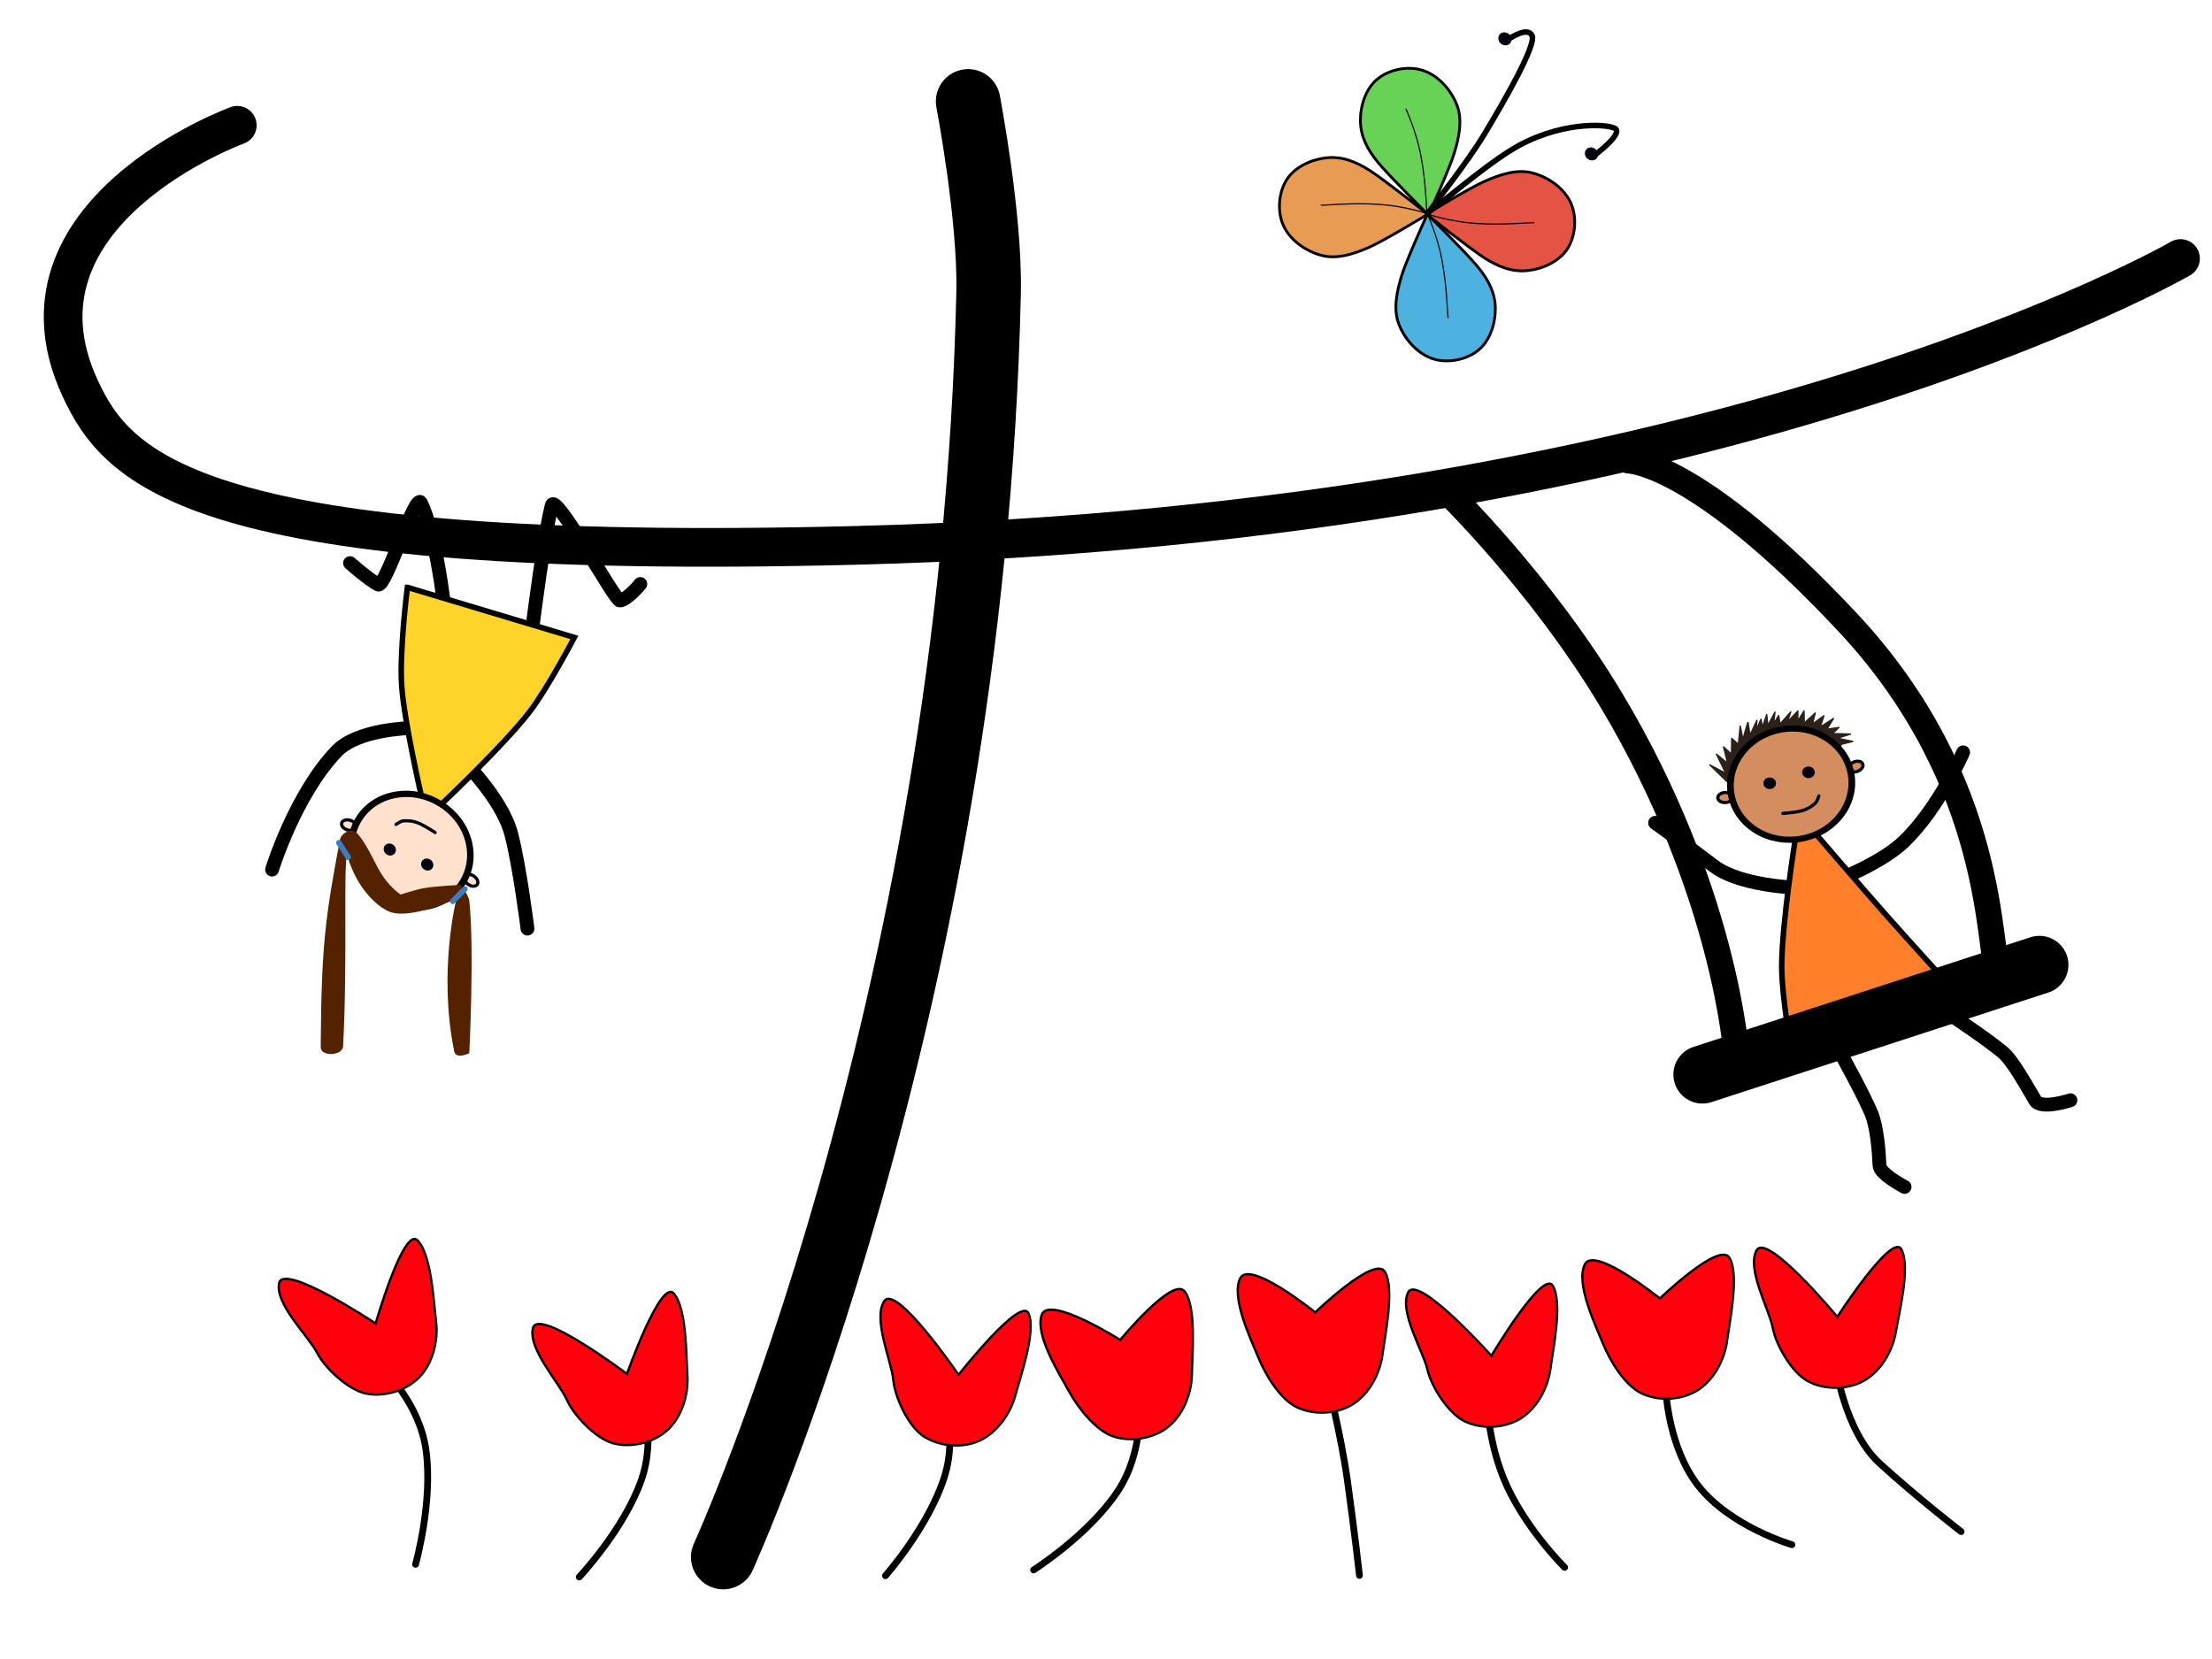
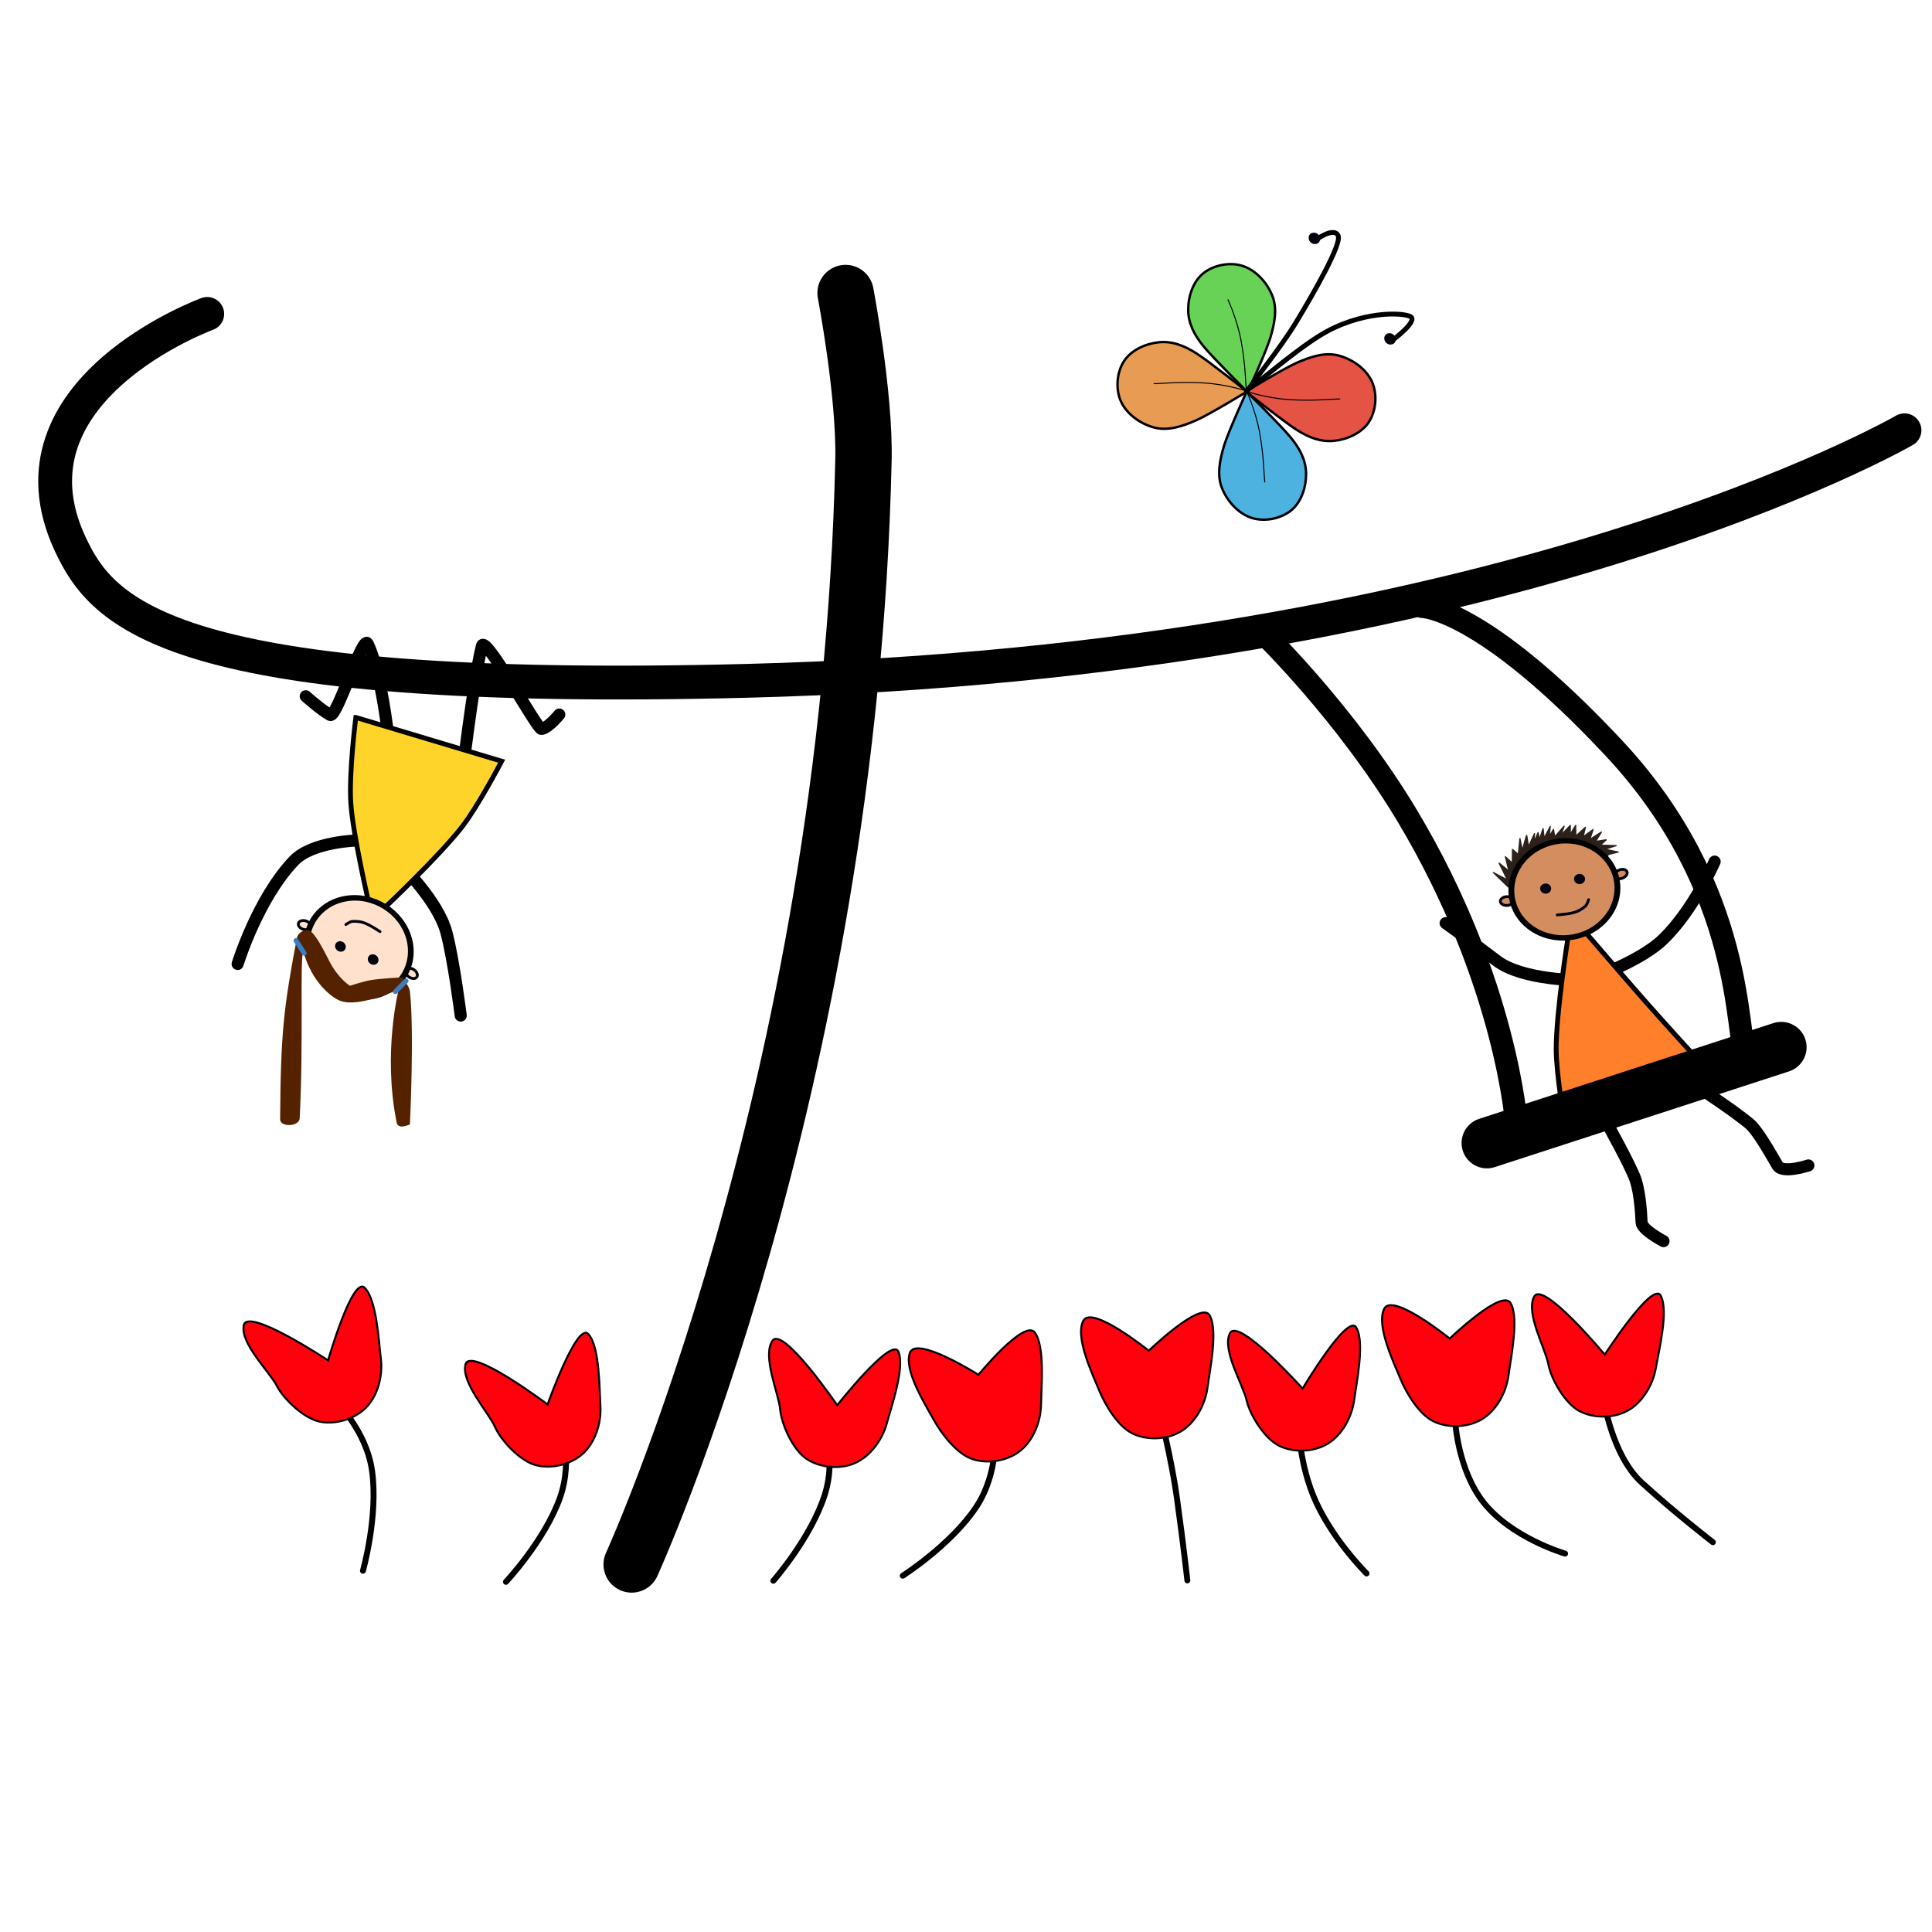
- <svg xmlns="http://www.w3.org/2000/svg" width="80mm" height="60mm" viewBox="0 0 80 60" version="1.1" id="svg5">
+ <svg xmlns="http://www.w3.org/2000/svg" width="80mm" height="80mm" viewBox="0 0 80 80" version="1.1" id="svg5">
  <defs id="defs2">
    <rect x="72.601" y="121.467" width="118.674" height="111.694" id="rect354" />
    <rect x="242.933" y="212.218" width="346.25" height="192.671" id="rect348" />
  </defs>
  <g id="layer1" transform="translate(-106.194,-20.49642)">
    <g aria-label="ψ" id="text360" style="font-size:222.193px;stroke-width:3.333">
-       <path style="font-size:222.193px;fill:#2c211a;fill-opacity:1;stroke:#2c211a;stroke-width:0.05;stroke-linecap:round;stroke-linejoin:round;stroke-dasharray:none;stroke-opacity:1" d="m 168.644,48.756 -0.612,-0.595 0.579,0.306 -0.339,-0.695 0.405,0.331 -0.149,-0.595 0.289,0.265 0.008,-0.571 0.24,0.215 0.066,-0.661 0.099,0.488 c 0,0 0.174,-0.653 0.182,-0.62 0.008,0.033 0.074,0.463 0.074,0.463 l 0.248,-0.537 -0.025,0.356 0.174,-0.397 0.05,0.289 0.157,-0.455 0.041,0.397 0.255,-0.486 -0.048,0.42 0.182,-0.298 0.05,0.306 0.389,-0.438 -0.124,0.364 0.38,-0.397 1e-5,0.364 0.223,-0.364 0.008,0.438 0.397,-0.364 -0.099,0.397 0.413,-0.298 -0.132,0.405 0.48,-0.306 -0.24,0.389 0.438,-0.066 -0.24,0.223 0.653,0.017 -0.471,0.149 0.554,0.116 -0.397,0.099 -0.107,0.132 z" id="path21943-0" />
-       <ellipse style="font-size:222.193px;fill:#d38d5f;fill-opacity:1;stroke:#00000e;stroke-width:0.116;stroke-linecap:round;stroke-dasharray:none;stroke-opacity:1" id="path16055-7" cx="144.927" cy="106.58" rx="0.268" ry="0.182" transform="rotate(-20.7828)" />
-       <ellipse style="font-size:222.193px;fill:#d38d5f;fill-opacity:1;stroke:#00000e;stroke-width:0.116;stroke-linecap:round;stroke-dasharray:none;stroke-opacity:1" id="path16055-5-4" cx="166.039" cy="57.337" rx="0.268" ry="0.182" transform="rotate(-2.73794)" />
-       <path style="font-size:222.193px;fill:none;fill-opacity:1;stroke:#000000;stroke-width:0.5;stroke-linecap:round;stroke-dasharray:none;stroke-opacity:1" d="m 171.63,52.62 c 0,0 -2.396,0.007 -3.465,-0.812 -0.938,-0.719 -2.111,-1.553 -2.111,-1.553" id="path2139-4" />
-       <path style="font-size:222.193px;fill:none;fill-opacity:1;stroke:#000000;stroke-width:0.5;stroke-linecap:round;stroke-dasharray:none;stroke-opacity:1" d="m 171.617,56.587 c 0,0 1.682,2.837 2.248,4.152 0.209,0.485 0.28,1.361 0.305,1.915 0.013,0.299 0.906,0.769 0.906,0.769" id="path2115-4" />
-       <path style="font-size:222.193px;fill:none;fill-opacity:1;stroke:#000000;stroke-width:0.5;stroke-linecap:round;stroke-dasharray:none;stroke-opacity:1" d="m 174.72,55.892 c 0,0 2.796,1.748 3.903,2.657 0.36,0.295 0.896,1.273 1.176,1.744 0.209,0.351 1.275,-0.005 1.275,-0.005" id="path2115-3-79" />
-       <path style="font-size:222.193px;fill:none;fill-opacity:1;stroke:#000000;stroke-width:0.5;stroke-linecap:round;stroke-dasharray:none;stroke-opacity:1" d="m 172.638,52.33 c 0,0 1.608,-0.625 2.406,-1.39 1.276,-1.222 2.15,-3.234 2.15,-3.234" id="path2141-2" />
-       <path id="path6844-6" style="font-size:222.193px;fill:#ff7f2a;fill-opacity:1;stroke:#000000;stroke-width:0.2;stroke-linecap:round;stroke-dasharray:none;stroke-opacity:1" d="m 176.879,56.329 -5.887,2.249 c 0,0 -0.359,-2.046 -0.36,-3.11 -0.002,-1.529 0.492,-4.629 0.492,-4.629 l 0.728,-0.198 c 0,0 1.651,1.925 2.493,2.878 0.841,0.953 2.534,2.81 2.534,2.81 z" />
-       <path style="font-size:222.193px;fill:none;fill-opacity:1;stroke:#000000;stroke-width:2.101;stroke-linecap:round;stroke-dasharray:none;stroke-opacity:1" d="m 167.765,59.358 12.186,-3.965" id="path2151-2" />
-       <path style="font-size:222.193px;fill:none;fill-opacity:1;stroke:#000000;stroke-width:0.934;stroke-linecap:round;stroke-dasharray:none;stroke-opacity:1" d="m 158.517,38.264 c 0,0 3.411,3.309 5.949,7.547 4.124,6.888 4.521,12.789 4.521,12.789" id="path2174-3" />
-       <path style="font-size:222.193px;fill:none;fill-opacity:1;stroke:#000000;stroke-width:0.934;stroke-linecap:round;stroke-dasharray:none;stroke-opacity:1" d="m 178.486,55.738 c -0.433,-0.771 0.021,-6.861 -5.461,-12.724 -5.481,-5.863 -7.939,-5.86 -7.939,-5.86" id="path2198-3" />
-       <path style="font-size:222.193px;fill:none;fill-opacity:1;stroke:#000000;stroke-width:0.245;stroke-linecap:round;stroke-dasharray:none;stroke-opacity:1" d="m 120.05,70.016 c 0,0 1.312,1.209 1.551,2.928 0.26,1.872 -0.378,4.128 -0.378,4.128" id="path2334-84" />
-       <path style="font-size:222.193px;fill:none;fill-opacity:1;stroke:#000000;stroke-width:0.245;stroke-linecap:round;stroke-dasharray:none;stroke-opacity:1" d="m 129.357,70.73 c 0,0 0.606,1.678 0.026,3.313 -0.632,1.781 -2.24,3.488 -2.24,3.488" id="path2334-3-0" />
-       <path style="font-size:222.193px;fill:none;fill-opacity:1;stroke:#000000;stroke-width:0.245;stroke-linecap:round;stroke-dasharray:none;stroke-opacity:1" d="m 140.214,70.616 c 0,0 0.659,1.658 0.131,3.311 -0.576,1.8 -2.128,3.558 -2.128,3.558" id="path2334-38-5" />
-       <path style="font-size:222.193px;fill:none;fill-opacity:1;stroke:#000000;stroke-width:0.245;stroke-linecap:round;stroke-dasharray:none;stroke-opacity:1" d="m 147.399,71.231 c 0,0 0.173,1.776 -0.793,3.217 -1.052,1.569 -3.031,2.828 -3.031,2.828" id="path2334-5-5" />
-       <path style="font-size:222.193px;fill:none;fill-opacity:1;stroke:#000000;stroke-width:0.245;stroke-linecap:round;stroke-dasharray:none;stroke-opacity:1" d="m 159.942,70.617 c 0,0 -0.026,1.705 0.62,3.315 0.704,1.754 2.218,3.25 2.218,3.25" id="path2334-2-0" />
-       <path style="font-size:222.193px;fill:none;fill-opacity:1;stroke:#000000;stroke-width:0.245;stroke-linecap:round;stroke-dasharray:none;stroke-opacity:1" d="m 166.447,70.847 c 0,0 0.097,2.016 1.166,3.382 1.164,1.488 3.389,2.133 3.389,2.133" id="path2334-4-3" />
-       <path style="font-size:222.193px;fill:none;fill-opacity:1;stroke:#000000;stroke-width:0.245;stroke-linecap:round;stroke-dasharray:none;stroke-opacity:1" d="m 154.187,70.417 c 0,0 0.503,1.935 0.742,3.654 0.26,1.871 0.432,3.402 0.432,3.402" id="path2334-8-8" />
-       <path style="font-size:222.193px;fill:none;fill-opacity:1;stroke:#000000;stroke-width:0.245;stroke-linecap:round;stroke-dasharray:none;stroke-opacity:1" d="m 172.567,69.808 c 0,0 0.33,2.448 1.612,3.617 1.391,1.269 2.942,2.464 2.942,2.464" id="path2334-59-7" />
-       <path id="path2277-55-8" style="font-size:222.193px;fill:#ff000d;stroke:#000000;stroke-width:0.082;stroke-linecap:round;stroke-dasharray:none;stroke-opacity:1" d="m 121.341,70.324 c -0.471,0.47 -1.262,0.707 -1.913,0.572 -0.638,-0.133 -1.472,-0.903 -1.772,-1.485 -0.301,-0.582 -1.523,-1.753 -1.368,-2.508 0.155,-0.755 3.491,1.458 3.491,1.458 0,0 1.012,-3.513 1.515,-3.006 0.503,0.508 0.582,2.225 0.668,2.913 0.09,0.71 -0.114,1.55 -0.621,2.056 z" />
-       <path id="path2277-55-9-2" style="font-size:222.193px;fill:#ff000d;stroke:#000000;stroke-width:0.082;stroke-linecap:round;stroke-dasharray:none;stroke-opacity:1" d="m 130.312,72.238 c -0.499,0.441 -1.301,0.631 -1.944,0.457 -0.629,-0.171 -1.415,-0.989 -1.681,-1.588 -0.266,-0.599 -1.415,-1.841 -1.216,-2.585 0.199,-0.744 3.398,1.663 3.398,1.663 0,0 1.22,-3.447 1.691,-2.91 0.472,0.537 0.448,2.256 0.494,2.948 0.047,0.714 -0.206,1.541 -0.743,2.015 z" />
-       <path id="path2277-55-9-7-8" style="font-size:222.193px;fill:#ff000d;stroke:#000000;stroke-width:0.082;stroke-linecap:round;stroke-dasharray:none;stroke-opacity:1" d="m 141.57,72.624 c -0.614,0.258 -1.435,0.18 -1.988,-0.191 -0.541,-0.364 -1.023,-1.391 -1.083,-2.043 -0.059,-0.653 -0.75,-2.197 -0.323,-2.838 0.427,-0.641 2.685,2.665 2.685,2.665 0,0 2.261,-2.873 2.535,-2.214 0.275,0.66 -0.299,2.28 -0.478,2.95 -0.184,0.692 -0.69,1.393 -1.35,1.671 z" />
-       <path id="path2277-55-9-7-0-8" style="font-size:222.193px;fill:#ff000d;stroke:#000000;stroke-width:0.082;stroke-linecap:round;stroke-dasharray:none;stroke-opacity:1" d="m 161.149,71.823 c -0.575,0.336 -1.399,0.367 -1.995,0.071 -0.584,-0.29 -1.197,-1.245 -1.341,-1.884 -0.144,-0.639 -1.032,-2.08 -0.692,-2.772 0.34,-0.691 3.011,2.291 3.011,2.291 0,0 1.865,-3.145 2.224,-2.527 0.359,0.618 0.002,2.3 -0.087,2.987 -0.092,0.71 -0.501,1.472 -1.119,1.833 z" />
-       <path id="path2277-55-9-7-2-8" style="font-size:222.193px;fill:#ff000d;stroke:#000000;stroke-width:0.082;stroke-linecap:round;stroke-dasharray:none;stroke-opacity:1" d="m 173.573,70.452 c -0.587,0.314 -1.412,0.313 -1.997,-0.004 -0.573,-0.311 -1.149,-1.289 -1.269,-1.933 -0.12,-0.644 -0.952,-2.118 -0.586,-2.796 0.366,-0.678 2.922,2.403 2.922,2.403 0,0 1.983,-3.072 2.318,-2.441 0.335,0.631 -0.085,2.298 -0.2,2.982 -0.119,0.706 -0.557,1.452 -1.188,1.789 z" />
-       <path id="path2277-55-1-2" style="font-size:222.193px;fill:#ff000d;stroke:#000000;stroke-width:0.082;stroke-linecap:round;stroke-dasharray:none;stroke-opacity:1" d="m 148.403,72.134 c -0.532,0.4 -1.347,0.526 -1.974,0.302 -0.614,-0.22 -1.232,-1.001 -1.576,-1.624 -0.343,-0.622 -1.24,-2.039 -0.983,-2.765 0.257,-0.726 2.839,0.909 2.839,0.909 0,0 1.905,-2.322 2.333,-1.75 0.428,0.572 0.268,2.284 0.259,2.977 -0.009,0.716 -0.327,1.52 -0.9,1.95 z" />
-       <path id="path2277-55-1-00-9" style="font-size:222.193px;fill:#ff000d;stroke:#000000;stroke-width:0.082;stroke-linecap:round;stroke-dasharray:none;stroke-opacity:1" d="m 155.074,71.312 c -0.575,0.336 -1.399,0.367 -1.995,0.071 -0.584,-0.29 -1.108,-1.137 -1.377,-1.795 -0.269,-0.658 -0.996,-2.169 -0.656,-2.86 0.34,-0.691 2.715,1.232 2.715,1.232 0,0 2.162,-2.086 2.52,-1.468 0.359,0.618 0.002,2.3 -0.087,2.987 -0.092,0.71 -0.501,1.472 -1.119,1.833 z" />
-       <path id="path2277-55-1-0-5" style="font-size:222.193px;fill:#ff000d;stroke:#000000;stroke-width:0.082;stroke-linecap:round;stroke-dasharray:none;stroke-opacity:1" d="m 167.538,70.809 c -0.575,0.336 -1.399,0.367 -1.995,0.071 -0.584,-0.29 -1.108,-1.137 -1.377,-1.795 -0.269,-0.658 -0.995,-2.169 -0.656,-2.86 0.34,-0.691 2.715,1.232 2.715,1.232 0,0 2.162,-2.086 2.52,-1.468 0.359,0.618 0.002,2.3 -0.087,2.987 -0.092,0.71 -0.501,1.472 -1.119,1.833 z" />
-       <path style="font-size:222.193px;fill:none;stroke:#000000;stroke-width:1.4;stroke-linecap:round;stroke-dasharray:none;stroke-opacity:1" d="m 114.775,25.028 c 0,0 -8.636,3.15 -5.682,9.511 1.348,2.902 4.117,6.291 28.038,5.682 31.391,-0.799 47.924,-10.375 47.924,-10.375" id="path1262-7" />
-       <path style="font-size:222.193px;fill:none;stroke:#000000;stroke-width:2.334;stroke-linecap:round;stroke-dasharray:none;stroke-opacity:1" d="m 141.207,24.163 c 0,0 0.802,4.185 0.741,6.917 -0.574,25.971 -9.598,45.73 -9.598,45.73" id="path1264-0" />
-       <ellipse style="font-size:222.193px;fill:#d38d5f;fill-opacity:1;stroke:#000000;stroke-width:0.232;stroke-linecap:round;stroke-dasharray:none;stroke-opacity:1" id="path2057-9" cx="64.612" cy="159.905" rx="2.116" ry="2.096" transform="matrix(0.6738613,-0.7388579,0.7969268,0.6040758,0,0)" />
-       <ellipse style="font-size:222.193px;fill:none;fill-opacity:1;stroke:#00000e;stroke-width:0.231;stroke-linecap:round;stroke-dasharray:none;stroke-opacity:1" id="path11255-7" cx="170.196" cy="48.824" rx="0.115" ry="0.096" />
-       <ellipse style="font-size:222.193px;fill:none;fill-opacity:1;stroke:#00000e;stroke-width:0.231;stroke-linecap:round;stroke-dasharray:none;stroke-opacity:1" id="path11255-4-4" cx="171.599" cy="48.428" rx="0.115" ry="0.096" />
-       <path style="font-size:222.193px;fill:none;fill-opacity:1;stroke:#00000e;stroke-width:0.116;stroke-linecap:round;stroke-dasharray:none;stroke-opacity:1" d="m 170.674,49.915 c 0.65,-0.057 0.857,-0.1 1.167,-0.363 0.076,-0.065 0.134,-0.268 0.134,-0.268" id="path16053-4" />
-       <ellipse style="font-size:222.193px;fill:#ffe1cd;fill-opacity:1;stroke:#00000e;stroke-width:0.116;stroke-linecap:round;stroke-dasharray:none;stroke-opacity:1" id="path16055-6-4" cx="-128.291" cy="-13.802" rx="0.268" ry="0.182" transform="rotate(-163.1787)" />
-       <ellipse style="font-size:222.193px;fill:#ffe1cd;fill-opacity:1;stroke:#00000e;stroke-width:0.116;stroke-linecap:round;stroke-dasharray:none;stroke-opacity:1" id="path16055-5-7-2" cx="-131.029" cy="27.508" rx="0.268" ry="0.182" transform="rotate(-145.1339)" />
-       <path style="font-size:222.193px;fill:none;fill-opacity:1;stroke:#000000;stroke-width:0.5;stroke-linecap:round;stroke-dasharray:none;stroke-opacity:1" d="m 122.825,47.88 c 0,0 1.505,1.457 1.853,2.757 0.305,1.142 0.593,3.444 0.593,3.444" id="path2139-3-4" />
-       <path style="font-size:222.193px;fill:none;fill-opacity:1;stroke:#000000;stroke-width:0.5;stroke-linecap:round;stroke-dasharray:none;stroke-opacity:1" d="m 125.256,44.746 c 0,0 0.539,-4.583 0.893,-5.971 0.131,-0.512 2.292,3.475 2.47,3.442 0.294,-0.054 0.734,-0.6 0.734,-0.6" id="path2115-0-6" />
-       <path style="font-size:222.193px;fill:none;fill-opacity:1;stroke:#000000;stroke-width:0.5;stroke-linecap:round;stroke-dasharray:none;stroke-opacity:1" d="m 122.374,43.403 c 0,0 -0.307,-3.372 -0.956,-4.721 -0.202,-0.419 -1.278,3.099 -1.551,2.953 -0.361,-0.193 -1.013,-0.774 -1.013,-0.774" id="path2115-3-7-2" />
-       <path style="font-size:222.193px;fill:none;fill-opacity:1;stroke:#000000;stroke-width:0.5;stroke-linecap:round;stroke-dasharray:none;stroke-opacity:1" d="m 121.02,46.83 c 0,0 -1.886,0.037 -2.65,0.836 -1.51,1.578 -2.336,4.279 -2.336,4.279" id="path2141-3-1" />
-       <path id="path6844-9-6" style="font-size:222.193px;fill:#ffd42a;fill-opacity:1;stroke:#000000;stroke-width:0.2;stroke-linecap:round;stroke-dasharray:none;stroke-opacity:1" d="m 120.93,41.739 6.036,1.811 c 0,0 -0.964,1.839 -1.613,2.683 -0.931,1.212 -3.215,3.367 -3.215,3.367 l -0.698,-0.287 c 0,0 -0.633,-2.751 -0.719,-4.019 -0.085,-1.268 0.207,-3.555 0.207,-3.555 z" />
-       <ellipse style="font-size:222.193px;fill:#ffe1cd;fill-opacity:1;stroke:#000000;stroke-width:0.232;stroke-linecap:round;stroke-dasharray:none;stroke-opacity:1" id="path2057-6-6" cx="-103.754" cy="-71.859" rx="2.116" ry="2.096" transform="matrix(-0.9847163,0.1741663,-0.2627544,-0.9648627,0,0)" />
-       <ellipse style="font-size:222.193px;fill:none;fill-opacity:1;stroke:#00000e;stroke-width:0.231;stroke-linecap:round;stroke-dasharray:none;stroke-opacity:1" id="path11255-8-3" cx="-127.959" cy="33.219" rx="0.115" ry="0.096" transform="rotate(-142.3959)" />
-       <ellipse style="font-size:222.193px;fill:none;fill-opacity:1;stroke:#00000e;stroke-width:0.231;stroke-linecap:round;stroke-dasharray:none;stroke-opacity:1" id="path11255-4-9-3" cx="-126.555" cy="32.823" rx="0.115" ry="0.096" transform="rotate(-142.3959)" />
-       <path style="font-size:222.193px;fill:none;fill-opacity:1;stroke:#00000e;stroke-width:0.116;stroke-linecap:round;stroke-dasharray:none;stroke-opacity:1" d="m 121.932,50.607 c -0.55,-0.351 -0.739,-0.444 -1.146,-0.424 -0.1,0.005 -0.27,0.13 -0.27,0.13" id="path16053-0-5" />
-       <path style="font-size:222.193px;fill:#552200;fill-opacity:1;stroke:none;stroke-width:0.05;stroke-linecap:round;stroke-linejoin:round;stroke-dasharray:none;stroke-opacity:1" d="m 118.9,50.532 c 0.24,-0.011 0.545,0.536 0.923,1.282 0.378,0.745 0.863,1.034 0.863,1.034 0,0 0.543,-0.177 0.823,-0.228 0.442,-0.08 1.344,-0.119 1.344,-0.119 0,0 0.29,0.361 0.314,0.579 0.187,1.696 0,5.507 0,5.507 0,0 -0.484,0.237 -0.546,-0.066 -0.591,-2.905 0.083,-5.523 0.083,-5.523 0,0 -1.652,0.769 -2.418,0.474 -0.376,-0.145 -0.81,-0.574 -1.089,-1.024 -0.313,-0.504 -0.449,-1.026 -0.449,-1.026 -0.141,0.365 0.019,3.756 -0.145,6.917 -0.018,0.347 -0.812,0.381 -0.81,0.033 0.023,-3.67 0.164,-4.683 0.695,-7.508 0.033,-0.173 0.237,-0.322 0.413,-0.331 z" id="path26518-6" />
-       <path style="font-size:222.193px;fill:none;fill-opacity:1;stroke:#397ec4;stroke-width:0.2;stroke-linecap:round;stroke-linejoin:round;stroke-dasharray:none;stroke-opacity:1" d="m 118.45,50.975 0.339,0.526" id="path27300-8" />
-       <path style="font-size:222.193px;fill:none;fill-opacity:1;stroke:#397ec4;stroke-width:0.2;stroke-linecap:round;stroke-linejoin:round;stroke-dasharray:none;stroke-opacity:1" d="m 122.568,53.092 0.44,-0.445" id="path27300-1-5" />
-       <g id="g36520" transform="matrix(0.4474896,0.3971212,-0.3971212,0.4474896,8.480783,-53.53854)">
+       <path style="font-size:222.193px;fill:#2c211a;fill-opacity:1;stroke:#2c211a;stroke-width:0.05;stroke-linecap:round;stroke-linejoin:round;stroke-dasharray:none;stroke-opacity:1" d="m 168.644,57.222 -0.612,-0.595 0.579,0.306 -0.339,-0.695 0.405,0.331 -0.149,-0.595 0.289,0.265 0.008,-0.571 0.24,0.215 0.066,-0.661 0.099,0.488 c 0,0 0.174,-0.653 0.182,-0.62 0.008,0.033 0.074,0.463 0.074,0.463 l 0.248,-0.537 -0.025,0.356 0.174,-0.397 0.05,0.289 0.157,-0.455 0.041,0.397 0.255,-0.486 -0.048,0.42 0.182,-0.298 0.05,0.306 0.389,-0.438 -0.124,0.364 0.38,-0.397 1e-5,0.364 0.223,-0.364 0.008,0.438 0.397,-0.364 -0.099,0.397 0.413,-0.298 -0.132,0.405 0.48,-0.306 -0.24,0.389 0.438,-0.066 -0.24,0.223 0.653,0.017 -0.471,0.149 0.554,0.116 -0.397,0.099 -0.107,0.132 z" id="path21943-0" />
+       <ellipse style="font-size:222.193px;fill:#d38d5f;fill-opacity:1;stroke:#00000e;stroke-width:0.116;stroke-linecap:round;stroke-dasharray:none;stroke-opacity:1" id="path16055-7" cx="141.922" cy="114.496" rx="0.268" ry="0.182" transform="rotate(-20.7828)" />
+       <ellipse style="font-size:222.193px;fill:#d38d5f;fill-opacity:1;stroke:#00000e;stroke-width:0.116;stroke-linecap:round;stroke-dasharray:none;stroke-opacity:1" id="path16055-5-4" cx="165.635" cy="65.794" rx="0.268" ry="0.182" transform="rotate(-2.73794)" />
+       <path style="font-size:222.193px;fill:none;fill-opacity:1;stroke:#000000;stroke-width:0.5;stroke-linecap:round;stroke-dasharray:none;stroke-opacity:1" d="m 171.63,61.087 c 0,0 -2.396,0.007 -3.465,-0.812 -0.938,-0.719 -2.111,-1.553 -2.111,-1.553" id="path2139-4" />
+       <path style="font-size:222.193px;fill:none;fill-opacity:1;stroke:#000000;stroke-width:0.5;stroke-linecap:round;stroke-dasharray:none;stroke-opacity:1" d="m 171.617,65.053 c 0,0 1.682,2.837 2.248,4.152 0.209,0.485 0.28,1.361 0.305,1.915 0.013,0.299 0.906,0.769 0.906,0.769" id="path2115-4" />
+       <path style="font-size:222.193px;fill:none;fill-opacity:1;stroke:#000000;stroke-width:0.5;stroke-linecap:round;stroke-dasharray:none;stroke-opacity:1" d="m 174.72,64.359 c 0,0 2.796,1.748 3.903,2.657 0.36,0.295 0.896,1.273 1.176,1.744 0.209,0.351 1.275,-0.005 1.275,-0.005" id="path2115-3-79" />
+       <path style="font-size:222.193px;fill:none;fill-opacity:1;stroke:#000000;stroke-width:0.5;stroke-linecap:round;stroke-dasharray:none;stroke-opacity:1" d="m 172.638,60.797 c 0,0 1.608,-0.625 2.406,-1.39 1.276,-1.222 2.15,-3.234 2.15,-3.234" id="path2141-2" />
+       <path id="path6844-6" style="font-size:222.193px;fill:#ff7f2a;fill-opacity:1;stroke:#000000;stroke-width:0.2;stroke-linecap:round;stroke-dasharray:none;stroke-opacity:1" d="m 176.879,64.796 -5.887,2.249 c 0,0 -0.359,-2.046 -0.36,-3.11 -0.002,-1.529 0.492,-4.629 0.492,-4.629 l 0.728,-0.198 c 0,0 1.651,1.925 2.493,2.878 0.841,0.953 2.534,2.81 2.534,2.81 z" />
+       <path style="font-size:222.193px;fill:none;fill-opacity:1;stroke:#000000;stroke-width:2.101;stroke-linecap:round;stroke-dasharray:none;stroke-opacity:1" d="m 167.765,67.825 12.186,-3.965" id="path2151-2" />
+       <path style="font-size:222.193px;fill:none;fill-opacity:1;stroke:#000000;stroke-width:0.934;stroke-linecap:round;stroke-dasharray:none;stroke-opacity:1" d="m 158.517,46.731 c 0,0 3.411,3.309 5.949,7.547 4.124,6.888 4.521,12.789 4.521,12.789" id="path2174-3" />
+       <path style="font-size:222.193px;fill:none;fill-opacity:1;stroke:#000000;stroke-width:0.934;stroke-linecap:round;stroke-dasharray:none;stroke-opacity:1" d="m 178.486,64.204 c -0.433,-0.771 0.021,-6.861 -5.461,-12.724 -5.481,-5.863 -7.939,-5.86 -7.939,-5.86" id="path2198-3" />
+       <path style="font-size:222.193px;fill:none;fill-opacity:1;stroke:#000000;stroke-width:0.245;stroke-linecap:round;stroke-dasharray:none;stroke-opacity:1" d="m 120.05,78.482 c 0,0 1.312,1.209 1.551,2.928 0.26,1.872 -0.378,4.128 -0.378,4.128" id="path2334-84" />
+       <path style="font-size:222.193px;fill:none;fill-opacity:1;stroke:#000000;stroke-width:0.245;stroke-linecap:round;stroke-dasharray:none;stroke-opacity:1" d="m 129.357,79.196 c 0,0 0.606,1.678 0.026,3.313 -0.632,1.781 -2.24,3.488 -2.24,3.488" id="path2334-3-0" />
+       <path style="font-size:222.193px;fill:none;fill-opacity:1;stroke:#000000;stroke-width:0.245;stroke-linecap:round;stroke-dasharray:none;stroke-opacity:1" d="m 140.214,79.083 c 0,0 0.659,1.658 0.131,3.311 -0.576,1.8 -2.128,3.558 -2.128,3.558" id="path2334-38-5" />
+       <path style="font-size:222.193px;fill:none;fill-opacity:1;stroke:#000000;stroke-width:0.245;stroke-linecap:round;stroke-dasharray:none;stroke-opacity:1" d="m 147.399,79.698 c 0,0 0.173,1.776 -0.793,3.217 -1.052,1.569 -3.031,2.828 -3.031,2.828" id="path2334-5-5" />
+       <path style="font-size:222.193px;fill:none;fill-opacity:1;stroke:#000000;stroke-width:0.245;stroke-linecap:round;stroke-dasharray:none;stroke-opacity:1" d="m 159.942,79.084 c 0,0 -0.026,1.705 0.62,3.315 0.704,1.754 2.218,3.25 2.218,3.25" id="path2334-2-0" />
+       <path style="font-size:222.193px;fill:none;fill-opacity:1;stroke:#000000;stroke-width:0.245;stroke-linecap:round;stroke-dasharray:none;stroke-opacity:1" d="m 166.447,79.313 c 0,0 0.097,2.016 1.166,3.382 1.164,1.488 3.389,2.133 3.389,2.133" id="path2334-4-3" />
+       <path style="font-size:222.193px;fill:none;fill-opacity:1;stroke:#000000;stroke-width:0.245;stroke-linecap:round;stroke-dasharray:none;stroke-opacity:1" d="m 154.187,78.883 c 0,0 0.503,1.935 0.742,3.654 0.26,1.871 0.432,3.402 0.432,3.402" id="path2334-8-8" />
+       <path style="font-size:222.193px;fill:none;fill-opacity:1;stroke:#000000;stroke-width:0.245;stroke-linecap:round;stroke-dasharray:none;stroke-opacity:1" d="m 172.567,78.274 c 0,0 0.33,2.448 1.612,3.617 1.391,1.269 2.942,2.464 2.942,2.464" id="path2334-59-7" />
+       <path id="path2277-55-8" style="font-size:222.193px;fill:#ff000d;stroke:#000000;stroke-width:0.082;stroke-linecap:round;stroke-dasharray:none;stroke-opacity:1" d="m 121.341,78.791 c -0.471,0.47 -1.262,0.707 -1.913,0.572 -0.638,-0.133 -1.472,-0.903 -1.772,-1.485 -0.301,-0.582 -1.523,-1.753 -1.368,-2.508 0.155,-0.755 3.491,1.458 3.491,1.458 0,0 1.012,-3.513 1.515,-3.006 0.503,0.508 0.582,2.225 0.668,2.913 0.09,0.71 -0.114,1.55 -0.621,2.056 z" />
+       <path id="path2277-55-9-2" style="font-size:222.193px;fill:#ff000d;stroke:#000000;stroke-width:0.082;stroke-linecap:round;stroke-dasharray:none;stroke-opacity:1" d="m 130.312,80.705 c -0.499,0.441 -1.301,0.631 -1.944,0.457 -0.629,-0.171 -1.415,-0.989 -1.681,-1.588 -0.266,-0.599 -1.415,-1.841 -1.216,-2.585 0.199,-0.744 3.398,1.663 3.398,1.663 0,0 1.22,-3.447 1.691,-2.91 0.472,0.537 0.448,2.256 0.494,2.948 0.047,0.714 -0.206,1.541 -0.743,2.015 z" />
+       <path id="path2277-55-9-7-8" style="font-size:222.193px;fill:#ff000d;stroke:#000000;stroke-width:0.082;stroke-linecap:round;stroke-dasharray:none;stroke-opacity:1" d="m 141.57,81.091 c -0.614,0.258 -1.435,0.18 -1.988,-0.191 -0.541,-0.364 -1.023,-1.391 -1.083,-2.043 -0.059,-0.653 -0.75,-2.197 -0.323,-2.838 0.427,-0.641 2.685,2.665 2.685,2.665 0,0 2.261,-2.873 2.535,-2.214 0.275,0.66 -0.299,2.28 -0.478,2.95 -0.184,0.692 -0.69,1.393 -1.35,1.671 z" />
+       <path id="path2277-55-9-7-0-8" style="font-size:222.193px;fill:#ff000d;stroke:#000000;stroke-width:0.082;stroke-linecap:round;stroke-dasharray:none;stroke-opacity:1" d="m 161.149,80.29 c -0.575,0.336 -1.399,0.367 -1.995,0.071 -0.584,-0.29 -1.197,-1.245 -1.341,-1.884 -0.144,-0.639 -1.032,-2.08 -0.692,-2.772 0.34,-0.691 3.011,2.291 3.011,2.291 0,0 1.865,-3.145 2.224,-2.527 0.359,0.618 0.002,2.3 -0.087,2.987 -0.092,0.71 -0.501,1.472 -1.119,1.833 z" />
+       <path id="path2277-55-9-7-2-8" style="font-size:222.193px;fill:#ff000d;stroke:#000000;stroke-width:0.082;stroke-linecap:round;stroke-dasharray:none;stroke-opacity:1" d="m 173.573,78.919 c -0.587,0.314 -1.412,0.313 -1.997,-0.004 -0.573,-0.311 -1.149,-1.289 -1.269,-1.933 -0.12,-0.644 -0.952,-2.118 -0.586,-2.796 0.366,-0.678 2.922,2.403 2.922,2.403 0,0 1.983,-3.072 2.318,-2.441 0.335,0.631 -0.085,2.298 -0.2,2.982 -0.119,0.706 -0.557,1.452 -1.188,1.789 z" />
+       <path id="path2277-55-1-2" style="font-size:222.193px;fill:#ff000d;stroke:#000000;stroke-width:0.082;stroke-linecap:round;stroke-dasharray:none;stroke-opacity:1" d="m 148.403,80.601 c -0.532,0.4 -1.347,0.526 -1.974,0.302 -0.614,-0.22 -1.232,-1.001 -1.576,-1.624 -0.343,-0.622 -1.24,-2.039 -0.983,-2.765 0.257,-0.726 2.839,0.909 2.839,0.909 0,0 1.905,-2.322 2.333,-1.75 0.428,0.572 0.268,2.284 0.259,2.977 -0.009,0.716 -0.327,1.52 -0.9,1.95 z" />
+       <path id="path2277-55-1-00-9" style="font-size:222.193px;fill:#ff000d;stroke:#000000;stroke-width:0.082;stroke-linecap:round;stroke-dasharray:none;stroke-opacity:1" d="m 155.074,79.779 c -0.575,0.336 -1.399,0.367 -1.995,0.071 -0.584,-0.29 -1.108,-1.137 -1.377,-1.795 -0.269,-0.658 -0.996,-2.169 -0.656,-2.86 0.34,-0.691 2.715,1.232 2.715,1.232 0,0 2.162,-2.086 2.52,-1.468 0.359,0.618 0.002,2.3 -0.087,2.987 -0.092,0.71 -0.501,1.472 -1.119,1.833 z" />
+       <path id="path2277-55-1-0-5" style="font-size:222.193px;fill:#ff000d;stroke:#000000;stroke-width:0.082;stroke-linecap:round;stroke-dasharray:none;stroke-opacity:1" d="m 167.538,79.275 c -0.575,0.336 -1.399,0.367 -1.995,0.071 -0.584,-0.29 -1.108,-1.137 -1.377,-1.795 -0.269,-0.658 -0.995,-2.169 -0.656,-2.86 0.34,-0.691 2.715,1.232 2.715,1.232 0,0 2.162,-2.086 2.52,-1.468 0.359,0.618 0.002,2.3 -0.087,2.987 -0.092,0.71 -0.501,1.472 -1.119,1.833 z" />
+       <path style="font-size:222.193px;fill:none;stroke:#000000;stroke-width:1.4;stroke-linecap:round;stroke-dasharray:none;stroke-opacity:1" d="m 114.775,33.495 c 0,0 -8.636,3.15 -5.682,9.511 1.348,2.902 4.117,6.291 28.038,5.682 31.391,-0.799 47.924,-10.375 47.924,-10.375" id="path1262-7" />
+       <path style="font-size:222.193px;fill:none;stroke:#000000;stroke-width:2.334;stroke-linecap:round;stroke-dasharray:none;stroke-opacity:1" d="m 141.207,32.63 c 0,0 0.802,4.185 0.741,6.917 -0.574,25.971 -9.598,45.73 -9.598,45.73" id="path1264-0" />
+       <ellipse style="font-size:222.193px;fill:#d38d5f;fill-opacity:1;stroke:#000000;stroke-width:0.232;stroke-linecap:round;stroke-dasharray:none;stroke-opacity:1" id="path2057-9" cx="57.837" cy="165.634" rx="2.116" ry="2.096" transform="matrix(0.6738613,-0.7388579,0.7969268,0.6040758,0,0)" />
+       <ellipse style="font-size:222.193px;fill:none;fill-opacity:1;stroke:#00000e;stroke-width:0.231;stroke-linecap:round;stroke-dasharray:none;stroke-opacity:1" id="path11255-7" cx="170.196" cy="57.291" rx="0.115" ry="0.096" />
+       <ellipse style="font-size:222.193px;fill:none;fill-opacity:1;stroke:#00000e;stroke-width:0.231;stroke-linecap:round;stroke-dasharray:none;stroke-opacity:1" id="path11255-4-4" cx="171.599" cy="56.894" rx="0.115" ry="0.096" />
+       <path style="font-size:222.193px;fill:none;fill-opacity:1;stroke:#00000e;stroke-width:0.116;stroke-linecap:round;stroke-dasharray:none;stroke-opacity:1" d="m 170.674,58.381 c 0.65,-0.057 0.857,-0.1 1.167,-0.363 0.076,-0.065 0.134,-0.268 0.134,-0.268" id="path16053-4" />
+       <ellipse style="font-size:222.193px;fill:#ffe1cd;fill-opacity:1;stroke:#00000e;stroke-width:0.116;stroke-linecap:round;stroke-dasharray:none;stroke-opacity:1" id="path16055-6-4" cx="-130.741" cy="-21.907" rx="0.268" ry="0.182" transform="rotate(-163.1787)" />
+       <ellipse style="font-size:222.193px;fill:#ffe1cd;fill-opacity:1;stroke:#00000e;stroke-width:0.116;stroke-linecap:round;stroke-dasharray:none;stroke-opacity:1" id="path16055-5-7-2" cx="-135.87" cy="20.561" rx="0.268" ry="0.182" transform="rotate(-145.1339)" />
+       <path style="font-size:222.193px;fill:none;fill-opacity:1;stroke:#000000;stroke-width:0.5;stroke-linecap:round;stroke-dasharray:none;stroke-opacity:1" d="m 122.825,56.347 c 0,0 1.505,1.457 1.853,2.757 0.305,1.142 0.593,3.444 0.593,3.444" id="path2139-3-4" />
+       <path style="font-size:222.193px;fill:none;fill-opacity:1;stroke:#000000;stroke-width:0.5;stroke-linecap:round;stroke-dasharray:none;stroke-opacity:1" d="m 125.256,53.212 c 0,0 0.539,-4.583 0.893,-5.971 0.131,-0.512 2.292,3.475 2.47,3.442 0.294,-0.054 0.734,-0.6 0.734,-0.6" id="path2115-0-6" />
+       <path style="font-size:222.193px;fill:none;fill-opacity:1;stroke:#000000;stroke-width:0.5;stroke-linecap:round;stroke-dasharray:none;stroke-opacity:1" d="m 122.374,51.869 c 0,0 -0.307,-3.372 -0.956,-4.721 -0.202,-0.419 -1.278,3.099 -1.551,2.953 -0.361,-0.193 -1.013,-0.774 -1.013,-0.774" id="path2115-3-7-2" />
+       <path style="font-size:222.193px;fill:none;fill-opacity:1;stroke:#000000;stroke-width:0.5;stroke-linecap:round;stroke-dasharray:none;stroke-opacity:1" d="m 121.02,55.297 c 0,0 -1.886,0.037 -2.65,0.836 -1.51,1.578 -2.336,4.279 -2.336,4.279" id="path2141-3-1" />
+       <path id="path6844-9-6" style="font-size:222.193px;fill:#ffd42a;fill-opacity:1;stroke:#000000;stroke-width:0.2;stroke-linecap:round;stroke-dasharray:none;stroke-opacity:1" d="m 120.93,50.205 6.036,1.811 c 0,0 -0.964,1.839 -1.613,2.683 -0.931,1.212 -3.215,3.367 -3.215,3.367 l -0.698,-0.287 c 0,0 -0.633,-2.751 -0.719,-4.019 -0.085,-1.268 0.207,-3.555 0.207,-3.555 z" />
+       <ellipse style="font-size:222.193px;fill:#ffe1cd;fill-opacity:1;stroke:#000000;stroke-width:0.232;stroke-linecap:round;stroke-dasharray:none;stroke-opacity:1" id="path2057-6-6" cx="-101.52" cy="-80.231" rx="2.116" ry="2.096" transform="matrix(-0.9847163,0.1741663,-0.2627544,-0.9648627,0,0)" />
+       <ellipse style="font-size:222.193px;fill:none;fill-opacity:1;stroke:#00000e;stroke-width:0.231;stroke-linecap:round;stroke-dasharray:none;stroke-opacity:1" id="path11255-8-3" cx="-133.125" cy="26.512" rx="0.115" ry="0.096" transform="rotate(-142.3959)" />
+       <ellipse style="font-size:222.193px;fill:none;fill-opacity:1;stroke:#00000e;stroke-width:0.231;stroke-linecap:round;stroke-dasharray:none;stroke-opacity:1" id="path11255-4-9-3" cx="-131.721" cy="26.115" rx="0.115" ry="0.096" transform="rotate(-142.3959)" />
+       <path style="font-size:222.193px;fill:none;fill-opacity:1;stroke:#00000e;stroke-width:0.116;stroke-linecap:round;stroke-dasharray:none;stroke-opacity:1" d="m 121.932,59.074 c -0.55,-0.351 -0.739,-0.444 -1.146,-0.424 -0.1,0.005 -0.27,0.13 -0.27,0.13" id="path16053-0-5" />
+       <path style="font-size:222.193px;fill:#552200;fill-opacity:1;stroke:none;stroke-width:0.05;stroke-linecap:round;stroke-linejoin:round;stroke-dasharray:none;stroke-opacity:1" d="m 118.9,58.999 c 0.24,-0.011 0.545,0.536 0.923,1.282 0.378,0.745 0.863,1.034 0.863,1.034 0,0 0.543,-0.177 0.823,-0.228 0.442,-0.08 1.344,-0.119 1.344,-0.119 0,0 0.29,0.361 0.314,0.579 0.187,1.696 0,5.507 0,5.507 0,0 -0.484,0.237 -0.546,-0.066 -0.591,-2.905 0.083,-5.523 0.083,-5.523 0,0 -1.652,0.769 -2.418,0.474 -0.376,-0.145 -0.81,-0.574 -1.089,-1.024 -0.313,-0.504 -0.449,-1.026 -0.449,-1.026 -0.141,0.365 0.019,3.756 -0.145,6.917 -0.018,0.347 -0.812,0.381 -0.81,0.033 0.023,-3.67 0.164,-4.683 0.695,-7.508 0.033,-0.173 0.237,-0.322 0.413,-0.331 z" id="path26518-6" />
+       <path style="font-size:222.193px;fill:none;fill-opacity:1;stroke:#397ec4;stroke-width:0.2;stroke-linecap:round;stroke-linejoin:round;stroke-dasharray:none;stroke-opacity:1" d="m 118.45,59.441 0.339,0.526" id="path27300-8" />
+       <path style="font-size:222.193px;fill:none;fill-opacity:1;stroke:#397ec4;stroke-width:0.2;stroke-linecap:round;stroke-linejoin:round;stroke-dasharray:none;stroke-opacity:1" d="m 122.568,61.558 0.44,-0.445" id="path27300-1-5" />
+       <g id="g36520" transform="matrix(0.4474896,0.3971212,-0.3971212,0.4474896,8.480783,-45.07187)">
        <path id="path2277-9-74-1-4-6" style="font-size:222.193px;fill:#e79b53;fill-opacity:1;stroke:#000000;stroke-width:0.167;stroke-linecap:round;stroke-dasharray:none;stroke-opacity:1" d="m 271.35,-57.157 c -0.842,-0.385 -1.536,-1.298 -1.676,-2.213 -0.138,-0.896 0.303,-1.886 0.915,-2.562 0.612,-0.675 1.426,-1.008 2.484,-1.174 1.058,-0.166 4.365,-0.346 4.365,-0.346 0,0 -0.899,2.93 -1.315,3.832 -0.416,0.902 -0.939,1.822 -1.793,2.27 -0.881,0.463 -2.075,0.606 -2.98,0.192 z" />
        <path id="path2277-9-74-1-54-0-6" style="font-size:222.193px;fill:#68d256;fill-opacity:1;stroke:#000000;stroke-width:0.167;stroke-linecap:round;stroke-dasharray:none;stroke-opacity:1" d="m 271.413,-69.744 c -0.842,0.385 -1.536,1.298 -1.676,2.213 -0.138,0.896 0.303,1.886 0.915,2.562 0.612,0.675 1.426,1.008 2.484,1.174 1.058,0.166 4.365,0.346 4.365,0.346 0,0 -0.899,-2.93 -1.315,-3.832 -0.416,-0.902 -0.939,-1.822 -1.793,-2.27 -0.881,-0.463 -2.075,-0.606 -2.98,-0.192 z" />
        <path id="path2277-9-74-1-54-6-9-9" style="font-size:222.193px;fill:#e45344;fill-opacity:1;stroke:#000000;stroke-width:0.167;stroke-linecap:round;stroke-dasharray:none;stroke-opacity:1" d="m 283.467,-69.698 c 0.842,0.385 1.536,1.298 1.676,2.213 0.138,0.896 -0.303,1.886 -0.915,2.562 -0.612,0.675 -1.426,1.008 -2.484,1.174 -1.058,0.166 -4.365,0.346 -4.365,0.346 0,0 0.899,-2.93 1.315,-3.832 0.416,-0.902 0.939,-1.822 1.793,-2.27 0.881,-0.463 2.075,-0.606 2.98,-0.192 z" />
        <path id="path2277-9-74-1-5-8-2" style="font-size:222.193px;fill:#4eb2e1;fill-opacity:1;stroke:#000000;stroke-width:0.167;stroke-linecap:round;stroke-dasharray:none;stroke-opacity:1" d="m 283.509,-57.138 c 0.842,-0.385 1.536,-1.298 1.676,-2.213 0.138,-0.896 -0.303,-1.886 -0.915,-2.562 -0.612,-0.675 -1.426,-1.008 -2.484,-1.174 -1.058,-0.166 -4.365,-0.346 -4.365,-0.346 0,0 0.899,2.93 1.315,3.832 0.416,0.902 0.939,1.822 1.793,2.27 0.881,0.463 2.075,0.606 2.98,0.192 z" />
        <ellipse style="font-size:222.193px;fill:none;fill-opacity:1;stroke:#00000e;stroke-width:0.417;stroke-linecap:round;stroke-dasharray:none;stroke-opacity:1" id="path11255-4-0-5-9" cx="273.889" cy="-74.479" rx="0.207" ry="0.173" />
        <ellipse style="font-size:222.193px;fill:none;fill-opacity:1;stroke:#00000e;stroke-width:0.417;stroke-linecap:round;stroke-dasharray:none;stroke-opacity:1" id="path11255-4-0-1-3-9" cx="282.42" cy="-72.749" rx="0.207" ry="0.173" />
        <path style="font-size:222.193px;fill:none;fill-opacity:1;stroke:#000000;stroke-width:0.07;stroke-linecap:round;stroke-linejoin:round;stroke-dasharray:none;stroke-opacity:1" d="m 277.398,-63.443 c -0.278,-0.231 -1.247,-1.314 -2.591,-2.36 -1.213,-0.944 -2.568,-1.527 -2.568,-1.527" id="path32596-7-7" />
        <path style="font-size:222.193px;fill:none;fill-opacity:1;stroke:#000000;stroke-width:0.07;stroke-linecap:round;stroke-linejoin:round;stroke-dasharray:none;stroke-opacity:1" d="m 282.51,-59.592 c -0.278,-0.231 -1.247,-1.314 -2.591,-2.36 -1.213,-0.944 -2.568,-1.527 -2.568,-1.527" id="path32596-5-0-5" />
        <path style="font-size:222.193px;fill:none;fill-opacity:1;stroke:#000000;stroke-width:0.07;stroke-linecap:round;stroke-linejoin:round;stroke-dasharray:none;stroke-opacity:1" d="m 272.262,-59.592 c 0.278,-0.231 1.247,-1.314 2.591,-2.36 1.213,-0.944 2.568,-1.527 2.568,-1.527" id="path32596-0-7-0" />
        <path style="font-size:222.193px;fill:none;fill-opacity:1;stroke:#000000;stroke-width:0.07;stroke-linecap:round;stroke-linejoin:round;stroke-dasharray:none;stroke-opacity:1" d="m 282.58,-67.33 c -0.278,0.231 -1.247,1.314 -2.591,2.36 -1.213,0.944 -2.568,1.527 -2.568,1.527" id="path32596-4-8-9" />
        <path style="font-size:222.193px;fill:none;fill-opacity:1;stroke:#000000;stroke-width:0.334;stroke-linecap:round;stroke-linejoin:round;stroke-dasharray:none;stroke-opacity:1" d="m 277.42,-63.507 c -0.093,-0.349 -0.241,-3.733 -0.634,-5.845 -0.417,-2.241 -1.211,-6.11 -1.797,-6.362 -0.587,-0.252 -0.902,1.046 -0.902,1.046" id="path32596-9-4-7" />
        <path style="font-size:222.193px;fill:none;fill-opacity:1;stroke:#000000;stroke-width:0.334;stroke-linecap:round;stroke-linejoin:round;stroke-dasharray:none;stroke-opacity:1" d="m 277.405,-63.701 c 0.148,-0.33 0.614,-3.982 1.241,-6.037 0.949,-3.113 3.188,-4.951 3.807,-5.105 0.62,-0.154 0.16,2.045 0.16,2.045" id="path32596-9-2-7-1" />
      </g>
    </g>
    <text xml:space="preserve" transform="scale(0.2645833)" id="text346" style="white-space:pre;shape-inside:url(#rect348);display:inline;fill:#000000" />
  </g>
</svg>
